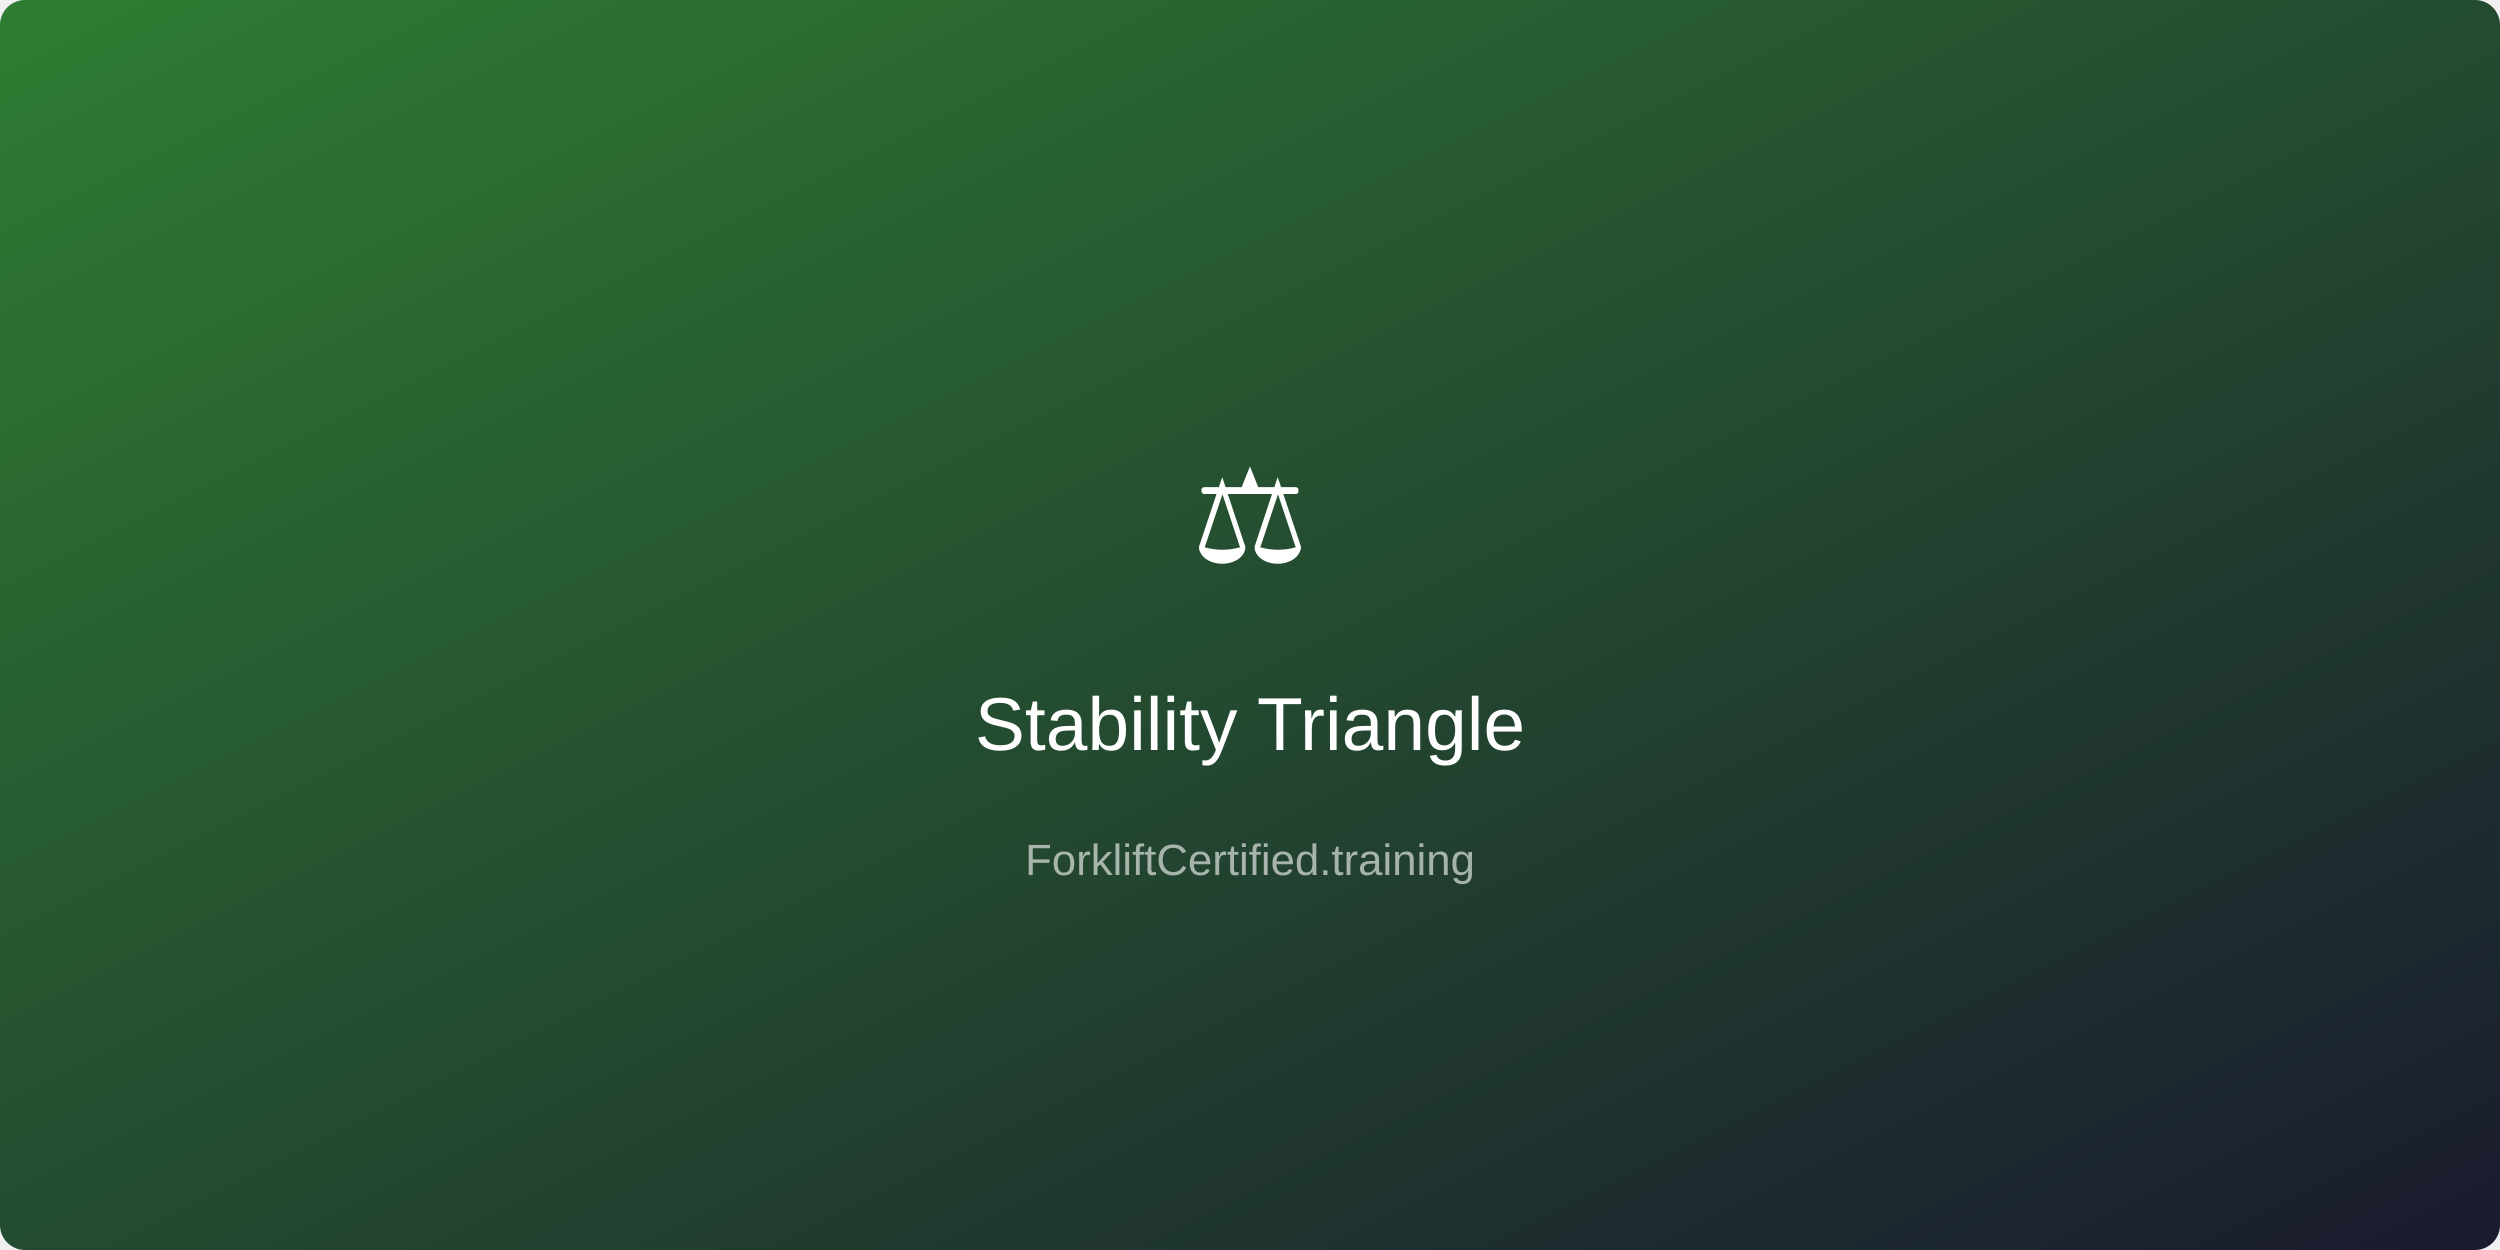
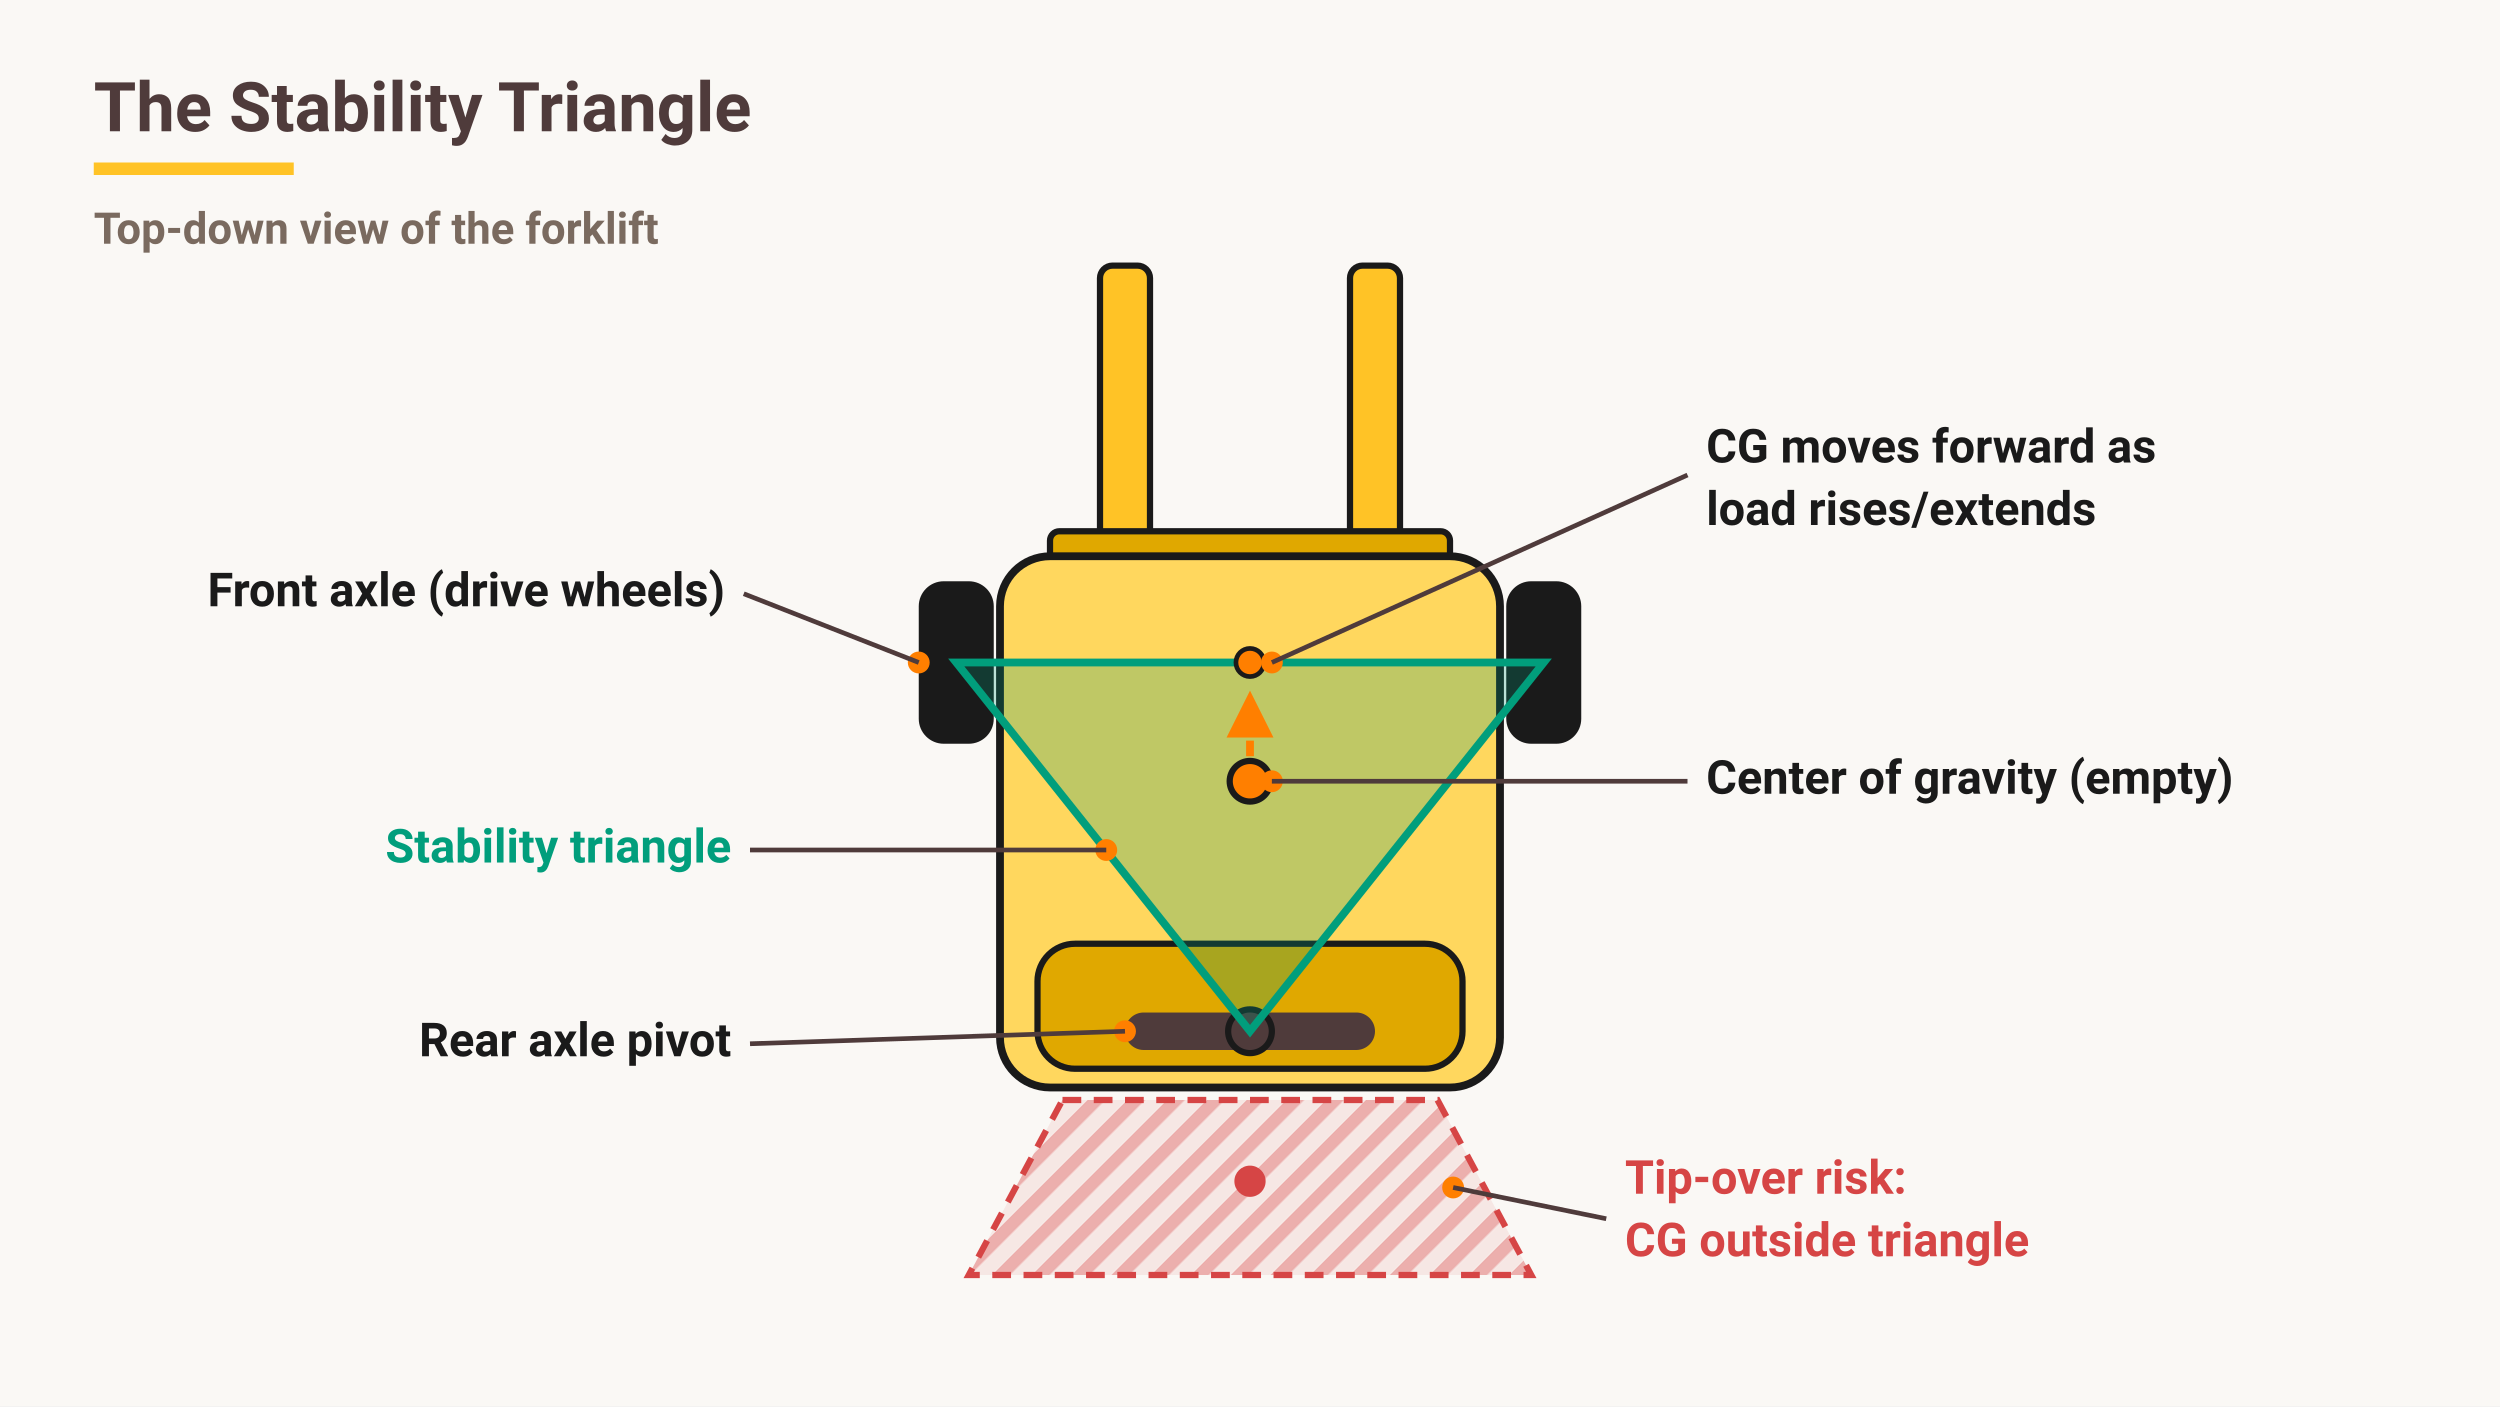
- <svg xmlns="http://www.w3.org/2000/svg" viewBox="0 0 800 400" width="800" height="400">
+ <svg xmlns="http://www.w3.org/2000/svg" viewBox="0 0 800 450" font-family="Roboto, Arial, sans-serif">
+   <rect width="800" height="450" fill="#faf8f5" />
  <defs>
-     <linearGradient id="bg" x1="0%" y1="0%" x2="100%" y2="100%">
-       <stop offset="0%" style="stop-color:#2e7d32;stop-opacity:1" />
-       <stop offset="100%" style="stop-color:#1a1a2e;stop-opacity:1" />
-     </linearGradient>
+     <pattern id="redHatch" width="9" height="9" patternUnits="userSpaceOnUse" patternTransform="rotate(45)">
+       <rect width="9" height="9" fill="#d64545" opacity="0.10" />
+       <rect width="4" height="9" fill="#d64545" opacity="0.35" />
+     </pattern>
+     <marker id="arrOrange" viewBox="0 0 10 10" refX="8" refY="5" markerWidth="6" markerHeight="6" orient="auto">
+       <path d="M0 0 L10 5 L0 10 z" fill="#FF7F00" />
+     </marker>
  </defs>
-   <rect width="800" height="400" fill="url(#bg)" rx="8" />
-   <text x="400" y="180" fill="white" font-size="42" font-family="Arial,sans-serif" text-anchor="middle" font-weight="bold">⚖️</text>
-   <text x="400" y="240" fill="white" font-size="24" font-family="Arial,sans-serif" text-anchor="middle">Stability Triangle</text>
-   <text x="400" y="280" fill="rgba(255,255,255,0.6)" font-size="14" font-family="Arial,sans-serif" text-anchor="middle">ForkliftCertified.training</text>
+   <text x="30" y="42" font-size="22" font-weight="700" fill="#4f3b3b">The Stability Triangle</text>
+   <rect x="30" y="52" width="64" height="4" fill="#FFC326" />
+   <text x="30" y="78" font-size="14" font-weight="600" fill="#7a6a5f">Top-down view of the forklift</text>
+   <rect x="352" y="85" width="16" height="92" rx="4" fill="#FFC326" stroke="#1a1a1a" stroke-width="2" />
+   <rect x="432" y="85" width="16" height="92" rx="4" fill="#FFC326" stroke="#1a1a1a" stroke-width="2" />
+   <rect x="336" y="170" width="128" height="14" rx="3" fill="#e0a800" stroke="#1a1a1a" stroke-width="2" />
+   <rect x="320" y="178" width="160" height="170" rx="16" fill="#ffd75e" stroke="#1a1a1a" stroke-width="2.5" />
+   <rect x="332" y="302" width="136" height="40" rx="12" fill="#e0a800" stroke="#1a1a1a" stroke-width="2" />
+   <rect x="294" y="186" width="24" height="52" rx="8" fill="#1a1a1a" />
+   <rect x="482" y="186" width="24" height="52" rx="8" fill="#1a1a1a" />
+   <rect x="360" y="324" width="80" height="12" rx="6" fill="#4f3b3b" />
+   <circle cx="400" cy="330" r="7" fill="#4f3b3b" stroke="#1a1a1a" stroke-width="2" />
+   <polygon points="306,212 494,212 400,330" fill="#019E7C" fill-opacity="0.25" stroke="#019E7C" stroke-width="2.5" />
+   <polygon points="340,352 460,352 490,408 310,408" fill="url(#redHatch)" stroke="#d64545" stroke-width="2" stroke-dasharray="6,4" />
+   <circle cx="400" cy="378" r="5" fill="#d64545" />
+   <line x1="400" y1="242" x2="400" y2="224" stroke="#FF7F00" stroke-width="2.5" stroke-dasharray="5,4" marker-end="url(#arrOrange)" />
+   <circle cx="400" cy="212" r="4.5" fill="#FF7F00" stroke="#1a1a1a" stroke-width="1.5" />
+   <circle cx="400" cy="250" r="6.5" fill="#FF7F00" stroke="#1a1a1a" stroke-width="2" />
+   <circle cx="294" cy="212" r="3.5" fill="#FF7F00" />
+   <line x1="294" y1="212" x2="238" y2="190" stroke="#4f3b3b" stroke-width="1.5" />
+   <text x="232" y="194" font-size="15" font-weight="600" fill="#1a1a1a" text-anchor="end">Front axle (drive wheels)</text>
+   <circle cx="354" cy="272" r="3.5" fill="#FF7F00" />
+   <line x1="354" y1="272" x2="240" y2="272" stroke="#4f3b3b" stroke-width="1.5" />
+   <text x="234" y="276" font-size="15" font-weight="600" fill="#019E7C" text-anchor="end">Stability triangle</text>
+   <circle cx="360" cy="330" r="3.5" fill="#FF7F00" />
+   <line x1="360" y1="330" x2="240" y2="334" stroke="#4f3b3b" stroke-width="1.5" />
+   <text x="234" y="338" font-size="15" font-weight="600" fill="#1a1a1a" text-anchor="end">Rear axle pivot</text>
+   <circle cx="407" cy="212" r="3.5" fill="#FF7F00" />
+   <line x1="407" y1="212" x2="540" y2="152" stroke="#4f3b3b" stroke-width="1.5" />
+   <text x="546" y="148" font-size="15" font-weight="600" fill="#1a1a1a">CG moves forward as</text>
+   <text x="546" y="168" font-size="15" font-weight="600" fill="#1a1a1a">load rises/extends</text>
+   <circle cx="407" cy="250" r="3.5" fill="#FF7F00" />
+   <line x1="407" y1="250" x2="540" y2="250" stroke="#4f3b3b" stroke-width="1.5" />
+   <text x="546" y="254" font-size="15" font-weight="600" fill="#1a1a1a">Center of gravity (empty)</text>
+   <circle cx="465" cy="380" r="3.5" fill="#FF7F00" />
+   <line x1="465" y1="380" x2="514" y2="390" stroke="#4f3b3b" stroke-width="1.5" />
+   <text x="520" y="382" font-size="15" font-weight="600" fill="#d64545">Tip-over risk:</text>
+   <text x="520" y="402" font-size="15" font-weight="600" fill="#d64545">CG outside triangle</text>
</svg>
